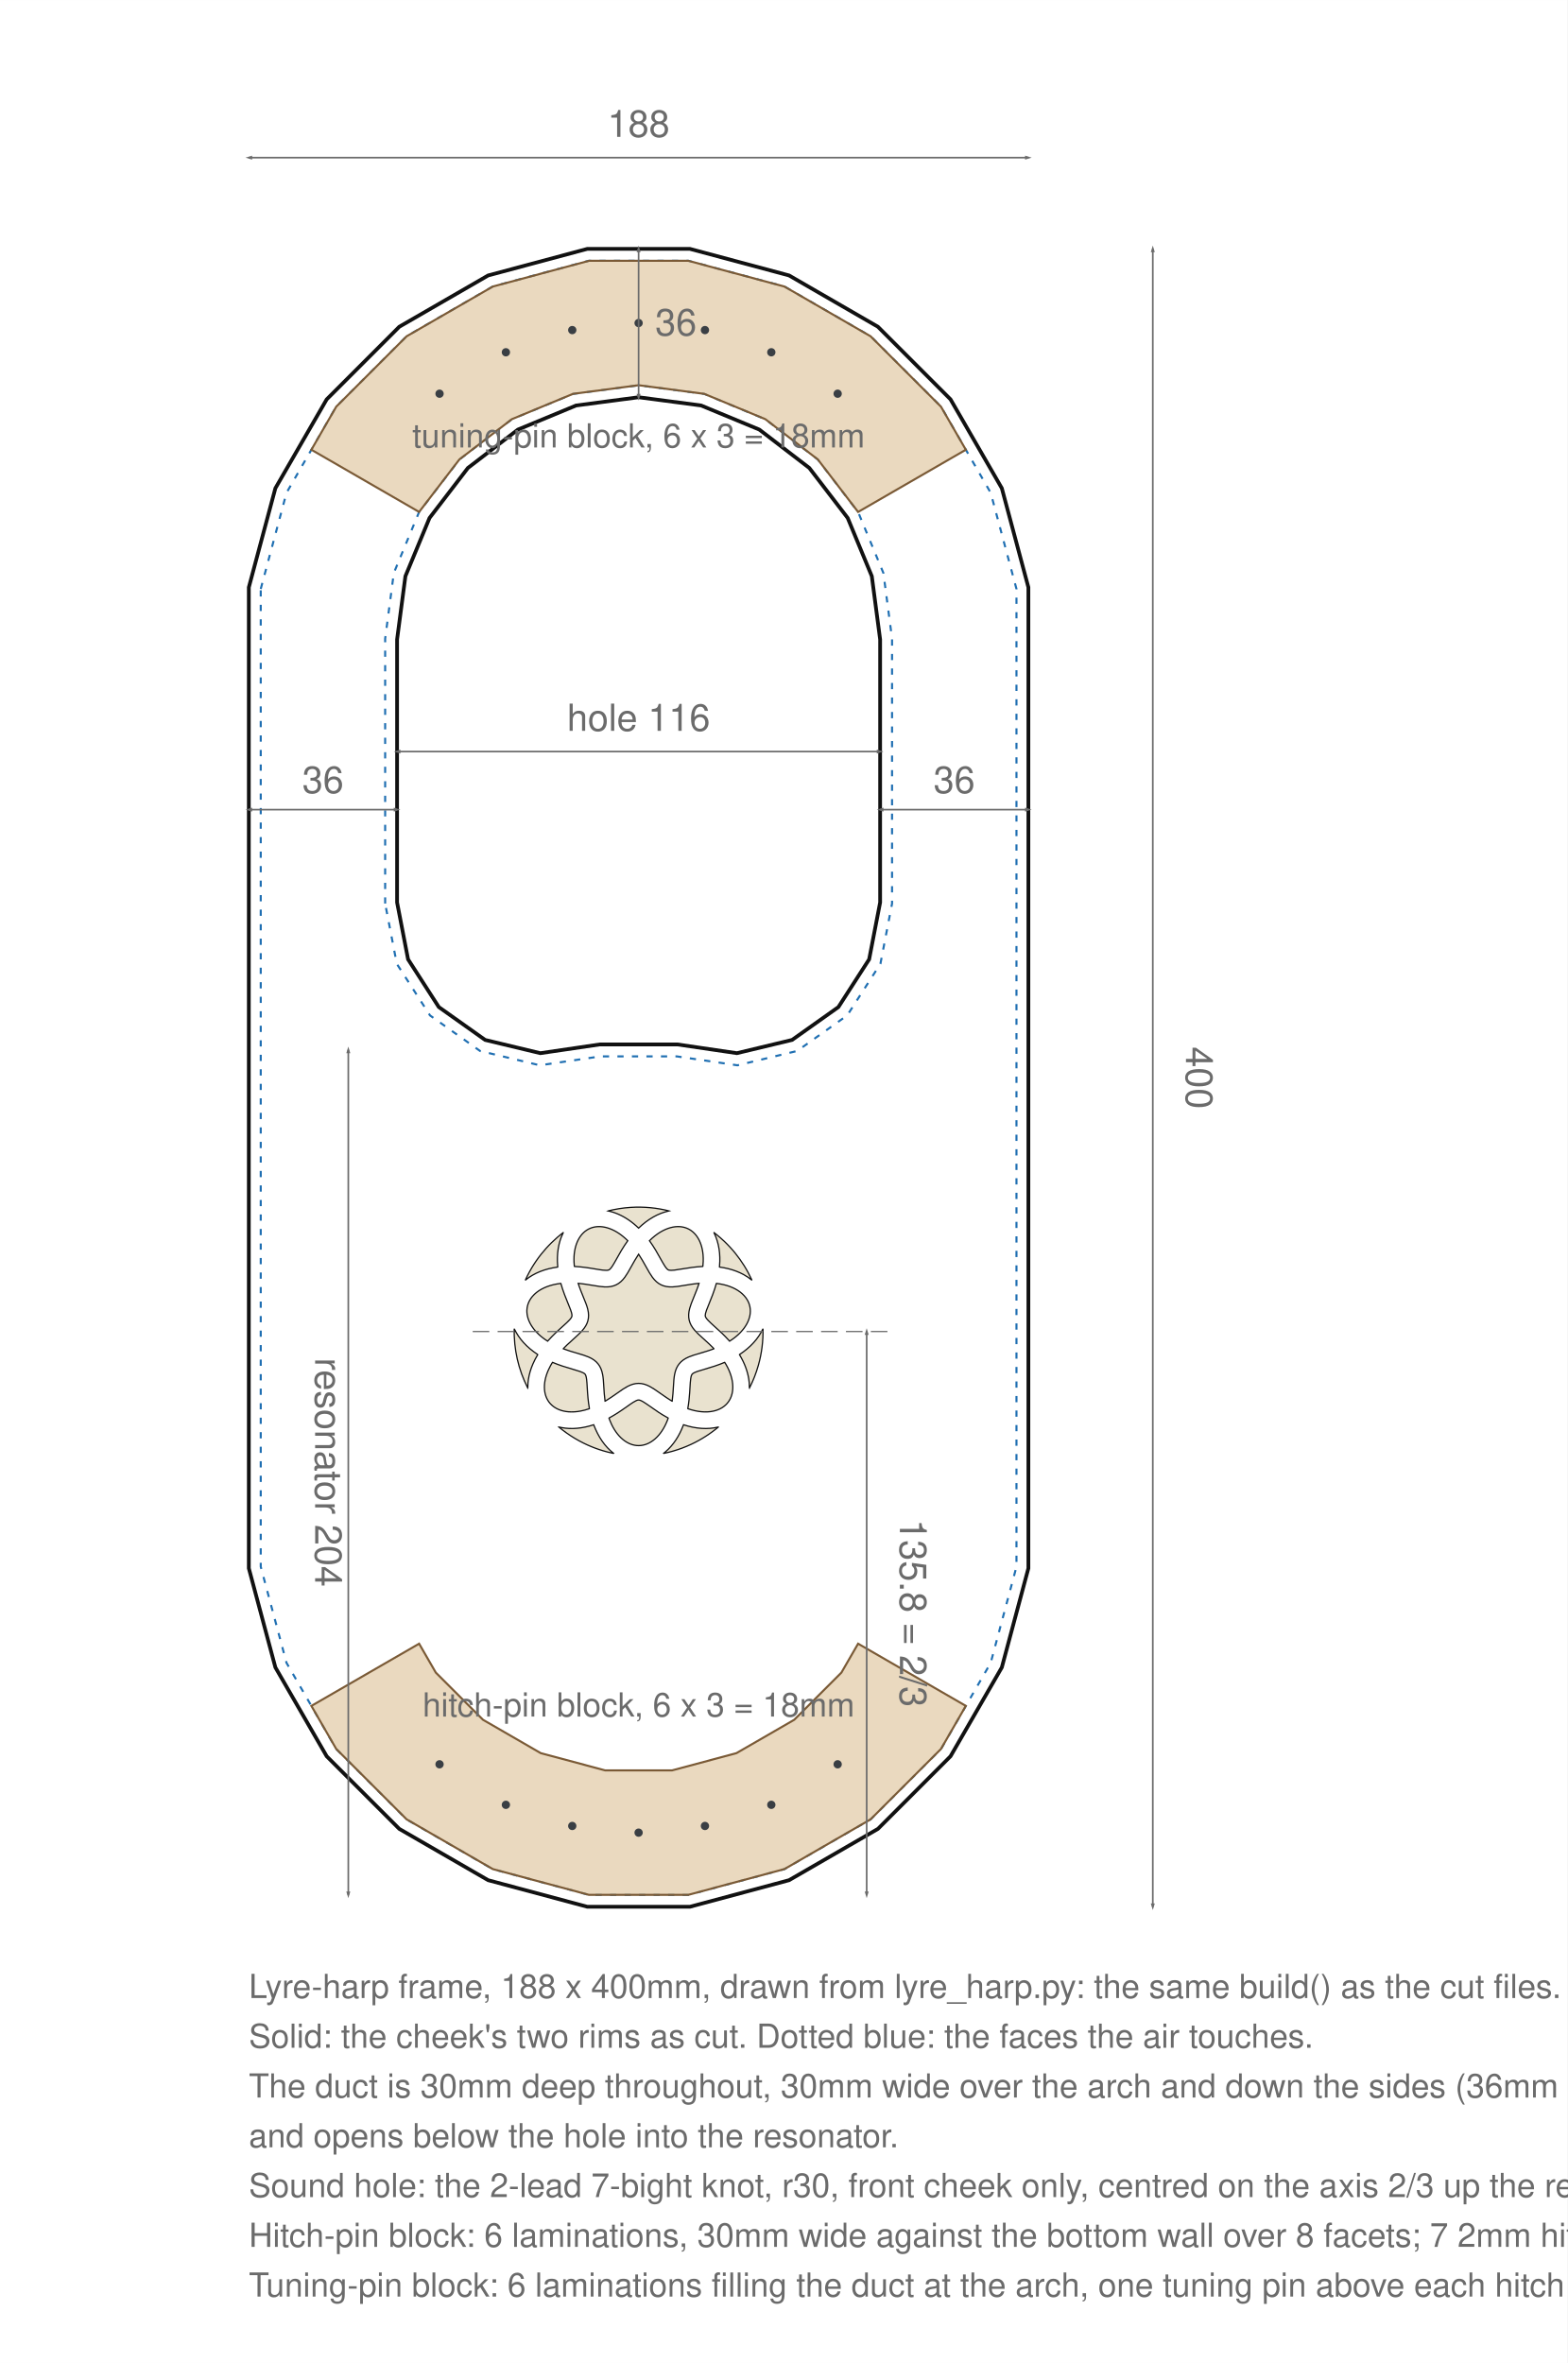
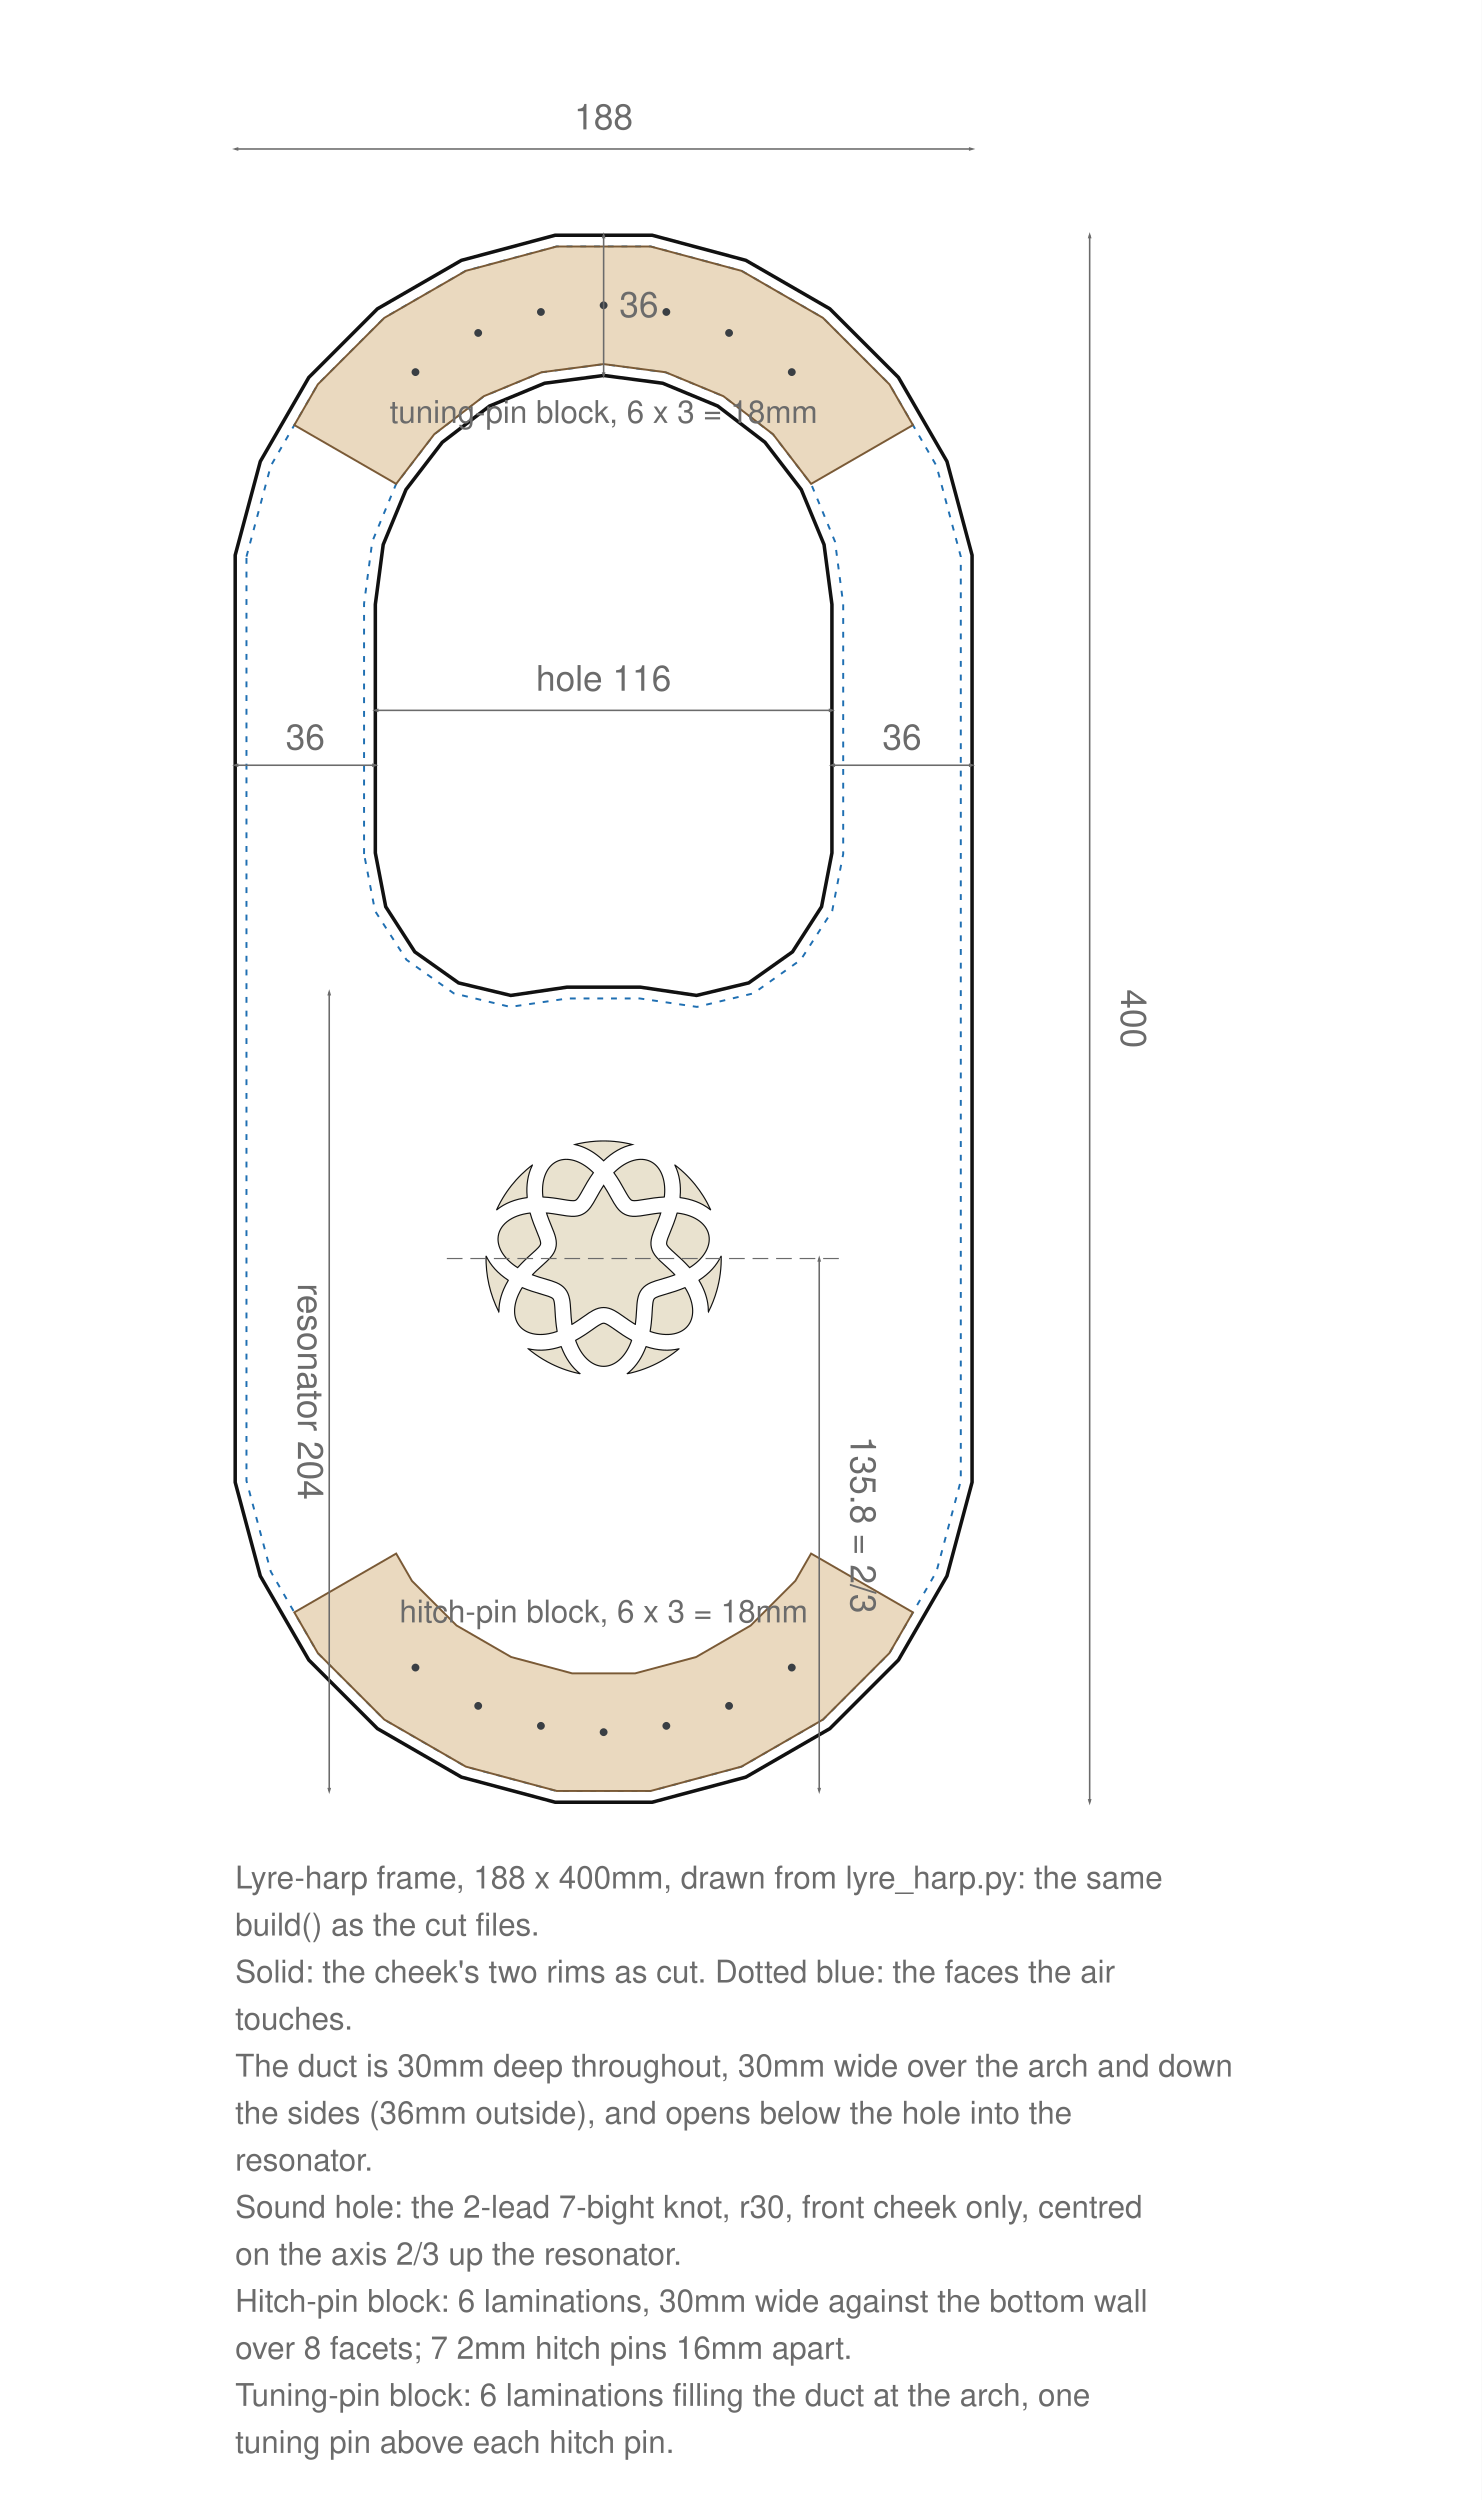
- <svg xmlns="http://www.w3.org/2000/svg" width="378.0mm" height="569.8mm" viewBox="-153.99 -153.99 377.98 569.75" font-family="Helvetica, Arial, sans-serif" font-size="9" fill="#6b6b6b">
+ <svg xmlns="http://www.w3.org/2000/svg" width="378.0mm" height="637.8mm" viewBox="-153.99 -153.99 377.98 637.75" font-family="Helvetica, Arial, sans-serif" font-size="9" fill="#6b6b6b">
  <defs>
    <marker id="ar" viewBox="0 0 10 10" refX="5" refY="5" markerWidth="4" markerHeight="4" orient="auto-start-reverse">
      <path d="M0,2 L10,5 L0,8 z" fill="#6b6b6b" />
    </marker>
  </defs>
-   <rect x="-153.99" y="-153.99" width="377.98" height="569.75" fill="#ffffff" />
+   <rect x="-153.99" y="-153.99" width="377.98" height="637.75" fill="#ffffff" />
  <path d="M -93.990,-12.374 L -87.585,-36.279 L -75.211,-57.711 L -57.711,-75.211 L -36.279,-87.585 L -12.374,-93.990 L 12.374,-93.990 L 36.279,-87.585 L 57.711,-75.211 L 75.211,-57.711 L 87.585,-36.279 L 93.990,-12.374 L 93.990,224.144 L 87.585,248.049 L 75.211,269.481 L 57.711,286.981 L 36.279,299.355 L 12.374,305.760 L -12.374,305.760 L -36.279,299.355 L -57.711,286.981 L -75.211,269.481 L -87.585,248.049 L -93.990,224.144 L -93.990,-12.374 Z" fill="none" stroke="#111" stroke-width="0.9" />
  <path d="M -58.240,63.597 L -58.240,0.188 L -56.231,-15.067 L -50.416,-29.108 L -41.164,-41.164 L -29.108,-50.416 L -15.067,-56.231 L -0.000,-58.215 L 15.067,-56.231 L 29.108,-50.416 L 41.164,-41.164 L 50.416,-29.108 L 56.231,-15.067 L 58.240,0.188 L 58.240,63.597 L 55.591,77.315 L 48.177,88.825 L 37.010,96.747 L 23.697,99.942 L 9.393,97.839 L -9.393,97.839 L -23.697,99.942 L -37.010,96.747 L -48.177,88.825 L -55.591,77.315 L -58.240,63.597 Z" fill="none" stroke="#111" stroke-width="0.9" />
  <path d="M -91.115,-11.995 L -84.905,-35.169 L -72.910,-55.946 L -55.946,-72.910 L -35.169,-84.905 L -11.995,-91.115 L 11.995,-91.115 L 35.169,-84.905 L 55.946,-72.910 L 72.910,-55.946 L 84.905,-35.169 L 91.115,-11.995 L 91.115,223.766 L 84.905,246.939 L 72.910,267.716 L 55.946,284.680 L 35.169,296.676 L 11.995,302.885 L -11.995,302.885 L -35.169,296.676 L -55.946,284.680 L -72.910,267.716 L -84.905,246.939 L -91.115,223.766 L -91.115,-11.995 Z" fill="none" stroke="#1f6fb2" stroke-width="0.5" stroke-dasharray="1.5 2" />
  <path d="M -61.115,63.872 L -61.115,-0.000 L -59.032,-15.818 L -52.927,-30.557 L -43.215,-43.215 L -30.557,-52.927 L -15.818,-59.032 L -0.000,-61.115 L 15.818,-59.032 L 30.557,-52.927 L 43.215,-43.215 L 52.927,-30.557 L 59.032,-15.818 L 61.115,-0.000 L 61.115,63.872 L 58.308,78.405 L 50.293,90.848 L 38.221,99.413 L 23.828,102.867 L 9.183,100.714 L -9.183,100.714 L -23.828,102.867 L -38.221,99.413 L -50.293,90.848 L -58.308,78.405 L -61.115,63.872 Z" fill="none" stroke="#1f6fb2" stroke-width="0.5" stroke-dasharray="1.5 2" />
  <path d="M 29.989,166.368 L 29.998,167.430 L 29.962,168.573 L 29.883,169.715 L 29.759,170.858 L 29.599,171.955 L 29.396,173.053 L 29.151,174.150 L 28.862,175.247 L 28.438,176.618 L 27.940,177.990 L 27.383,179.319 L 26.743,180.659 L 26.716,180.595 L 26.671,179.407 L 26.559,178.493 L 26.423,177.767 L 26.256,177.075 L 26.040,176.344 L 25.785,175.613 L 25.508,174.927 L 25.196,174.241 L 24.800,173.464 L 24.329,172.641 L 24.339,172.595 L 25.280,171.941 L 26.188,171.224 L 27.000,170.493 L 27.749,169.721 L 28.409,168.938 L 29.007,168.115 L 29.531,167.262 L 29.978,166.424 L 29.989,166.368 Z" fill="#e9e2cf" stroke="#111" stroke-width="0.3" />
  <path d="M 27.246,154.507 L 27.280,154.584 L 27.246,154.621 L 26.331,153.942 L 25.276,153.304 L 24.457,152.895 L 23.589,152.528 L 22.629,152.193 L 21.623,151.911 L 20.617,151.693 L 19.520,151.517 L 19.500,151.475 L 19.581,150.150 L 19.580,149.190 L 19.519,148.138 L 19.395,147.133 L 19.202,146.127 L 18.946,145.167 L 18.629,144.253 L 18.240,143.365 L 18.182,143.247 L 18.194,143.220 L 18.240,143.246 L 18.823,143.704 L 19.749,144.481 L 20.663,145.314 L 21.351,145.990 L 22.034,146.705 L 22.674,147.420 L 23.314,148.184 L 24.426,149.647 L 25.463,151.201 L 25.958,152.024 L 26.417,152.847 L 27.246,154.507 Z" fill="#e9e2cf" stroke="#111" stroke-width="0.3" />
  <path d="M 26.926,161.707 L 26.940,162.218 L 26.908,162.721 L 26.830,163.224 L 26.709,163.727 L 26.527,164.275 L 26.314,164.778 L 26.056,165.281 L 25.753,165.784 L 25.417,166.266 L 25.038,166.744 L 24.594,167.240 L 24.137,167.695 L 23.634,168.145 L 23.104,168.573 L 22.537,168.987 L 21.943,169.380 L 20.937,168.311 L 20.100,167.475 L 17.417,165.015 L 16.756,164.367 L 16.434,164.001 L 16.209,163.681 L 16.091,163.413 L 16.067,163.178 L 16.140,162.675 L 16.361,161.944 L 17.865,158.150 L 18.349,156.778 L 18.743,155.479 L 18.789,155.459 L 19.657,155.584 L 20.480,155.751 L 21.257,155.956 L 21.989,156.199 L 22.720,156.499 L 23.360,156.816 L 23.954,157.166 L 24.509,157.555 L 25.006,157.970 L 25.463,158.428 L 25.872,158.927 L 26.205,159.430 L 26.488,159.978 L 26.697,160.527 L 26.848,161.121 L 26.926,161.707 Z" fill="#e9e2cf" stroke="#111" stroke-width="0.3" />
  <path d="M 22.674,179.628 L 22.715,180.275 L 22.705,180.870 L 22.647,181.464 L 22.545,182.013 L 22.390,182.561 L 22.195,183.064 L 21.965,183.521 L 21.675,183.978 L 21.350,184.390 L 20.983,184.769 L 20.571,185.116 L 20.114,185.430 L 19.611,185.707 L 19.109,185.927 L 18.560,186.114 L 17.966,186.263 L 17.280,186.376 L 16.594,186.433 L 15.863,186.440 L 15.086,186.392 L 14.309,186.291 L 13.531,186.140 L 12.709,185.930 L 11.886,185.669 L 11.862,185.624 L 12.024,184.618 L 12.156,183.567 L 12.312,181.784 L 12.461,179.407 L 12.568,178.401 L 12.644,177.990 L 12.735,177.670 L 12.846,177.430 L 12.989,177.258 L 13.166,177.125 L 13.417,176.984 L 14.126,176.691 L 18.331,175.400 L 19.566,174.965 L 20.754,174.490 L 21.061,174.973 L 21.458,175.704 L 21.783,176.390 L 22.061,177.075 L 22.279,177.715 L 22.455,178.355 L 22.587,178.995 L 22.674,179.628 Z" fill="#e9e2cf" stroke="#111" stroke-width="0.3" />
  <path d="M 19.200,190.092 L 19.213,190.104 L 18.766,190.470 L 17.829,191.192 L 17.006,191.778 L 16.153,192.344 L 15.314,192.861 L 14.459,193.350 L 13.577,193.816 L 12.709,194.239 L 11.611,194.726 L 10.514,195.161 L 9.417,195.548 L 8.274,195.900 L 7.131,196.204 L 6.080,196.438 L 6.046,196.413 L 6.537,196.012 L 7.190,195.407 L 7.831,194.721 L 8.426,193.990 L 8.978,193.213 L 9.489,192.390 L 9.959,191.521 L 10.368,190.653 L 10.834,189.536 L 11.931,189.865 L 13.029,190.123 L 14.126,190.307 L 15.177,190.412 L 16.229,190.444 L 17.234,190.400 L 18.194,190.286 L 19.200,190.092 Z" fill="#e9e2cf" stroke="#111" stroke-width="0.3" />
  <path d="M 18.149,171.215 L 17.554,171.439 L 16.549,171.773 L 13.257,172.762 L 12.069,173.202 L 11.383,173.535 L 10.766,173.921 L 10.240,174.352 L 9.783,174.845 L 9.408,175.384 L 9.097,175.996 L 8.858,176.664 L 8.674,177.441 L 8.580,178.035 L 8.505,178.721 L 8.277,182.104 L 8.091,183.845 L 8.046,183.837 L 7.678,183.613 L 6.687,182.973 L 3.749,180.940 L 2.697,180.311 L 2.011,179.987 L 1.326,179.749 L 0.640,179.607 L -0.000,179.564 L -0.640,179.607 L -1.326,179.749 L -2.011,179.987 L -2.697,180.311 L -3.749,180.940 L -6.687,182.973 L -7.678,183.613 L -8.046,183.837 L -8.091,183.845 L -8.277,182.104 L -8.505,178.721 L -8.580,178.035 L -8.674,177.441 L -8.858,176.664 L -9.097,175.996 L -9.408,175.384 L -9.783,174.845 L -10.240,174.352 L -10.766,173.921 L -11.383,173.535 L -12.069,173.202 L -13.257,172.762 L -16.503,171.788 L -18.150,171.224 L -18.145,171.178 L -17.280,170.312 L -14.537,167.798 L -14.021,167.293 L -13.594,166.835 L -13.120,166.251 L -12.752,165.693 L -12.472,165.144 L -12.256,164.550 L -12.111,163.864 L -12.066,163.178 L -12.118,162.447 L -12.279,161.624 L -12.449,161.030 L -12.686,160.344 L -14.003,157.053 L -14.373,156.047 L -14.562,155.453 L -13.989,155.497 L -12.891,155.637 L -9.417,156.186 L -8.183,156.299 L -7.406,156.293 L -6.720,156.214 L -6.039,156.047 L -5.440,155.810 L -4.846,155.472 L -4.297,155.049 L -3.794,154.548 L -3.307,153.944 L -2.606,152.873 L -0.932,149.921 L -0.000,148.418 L 0.932,149.921 L 2.606,152.873 L 3.307,153.944 L 3.794,154.548 L 4.297,155.049 L 4.846,155.472 L 5.440,155.810 L 6.039,156.047 L 6.720,156.214 L 7.406,156.293 L 8.183,156.299 L 9.417,156.186 L 12.891,155.637 L 13.989,155.497 L 14.562,155.453 L 14.373,156.047 L 14.003,157.053 L 12.703,160.298 L 12.315,161.487 L 12.145,162.264 L 12.072,162.950 L 12.085,163.635 L 12.185,164.275 L 12.378,164.915 L 12.649,165.510 L 13.029,166.124 L 13.514,166.744 L 14.354,167.623 L 17.038,170.081 L 17.924,170.950 L 18.145,171.178 L 18.149,171.215 Z" fill="#e9e2cf" stroke="#111" stroke-width="0.3" />
  <path d="M 15.543,148.589 L 15.584,149.373 L 15.579,150.150 L 15.503,151.247 L 15.492,151.338 L 15.451,151.370 L 14.217,151.455 L 12.891,151.601 L 8.594,152.257 L 7.817,152.305 L 7.314,152.253 L 7.086,152.157 L 6.868,151.978 L 6.628,151.704 L 6.334,151.293 L 5.860,150.515 L 4.090,147.407 L 3.431,146.355 L 2.778,145.395 L 2.615,145.167 L 3.242,144.573 L 3.892,144.024 L 4.566,143.521 L 5.211,143.101 L 5.897,142.718 L 6.537,142.417 L 7.131,142.187 L 7.680,142.017 L 8.274,141.880 L 8.823,141.798 L 9.371,141.760 L 9.920,141.770 L 10.423,141.824 L 10.926,141.925 L 11.383,142.061 L 11.840,142.244 L 12.251,142.455 L 12.663,142.716 L 13.074,143.036 L 13.440,143.378 L 13.774,143.750 L 14.086,144.161 L 14.378,144.618 L 14.646,145.121 L 14.869,145.624 L 15.069,146.173 L 15.230,146.721 L 15.366,147.315 L 15.473,147.955 L 15.543,148.589 Z" fill="#e9e2cf" stroke="#111" stroke-width="0.3" />
  <path d="M 7.314,137.985 L 6.309,138.250 L 5.394,138.564 L 4.434,138.979 L 3.527,139.453 L 2.606,140.018 L 1.727,140.641 L 0.824,141.373 L -0.000,142.127 L -0.564,141.601 L -1.149,141.098 L -1.783,140.599 L -2.377,140.172 L -2.988,139.773 L -3.611,139.405 L -4.251,139.068 L -4.891,138.771 L -5.486,138.529 L -6.116,138.310 L -6.720,138.133 L -7.329,137.990 L -7.177,137.935 L -6.217,137.715 L -4.754,137.443 L -3.337,137.250 L -1.920,137.126 L -0.731,137.073 L 0.457,137.067 L 1.646,137.109 L 2.789,137.194 L 3.977,137.329 L 5.166,137.512 L 6.446,137.765 L 7.314,137.985 Z" fill="#e9e2cf" stroke="#111" stroke-width="0.3" />
  <path d="M 7.131,187.940 L 6.931,188.504 L 6.620,189.235 L 6.308,189.875 L 5.978,190.470 L 5.623,191.035 L 5.244,191.567 L 4.836,192.070 L 4.413,192.527 L 3.977,192.937 L 3.526,193.304 L 3.063,193.625 L 2.592,193.898 L 2.103,194.130 L 1.600,194.314 L 1.097,194.447 L 0.594,194.530 L 0.091,194.563 L -0.411,194.548 L -0.914,194.483 L -1.417,194.368 L -1.920,194.203 L -2.377,194.006 L -2.880,193.737 L -3.337,193.441 L -3.794,193.092 L -4.251,192.686 L -4.674,192.253 L -5.074,191.784 L -5.477,191.247 L -5.840,190.698 L -6.186,190.104 L -6.491,189.510 L -6.949,188.458 L -7.136,187.955 L -7.114,187.910 L -6.034,187.295 L -4.891,186.580 L -3.876,185.898 L -1.966,184.560 L -1.280,184.110 L -0.594,183.732 L -0.320,183.623 L -0.091,183.570 L 0.137,183.576 L 0.411,183.655 L 0.777,183.821 L 1.189,184.054 L 1.920,184.529 L 4.846,186.551 L 5.806,187.157 L 7.114,187.910 L 7.131,187.940 Z" fill="#e9e2cf" stroke="#111" stroke-width="0.3" />
  <path d="M -2.651,145.129 L -2.615,145.167 L -3.401,146.310 L -4.200,147.590 L -5.833,150.470 L -6.304,151.247 L -6.592,151.658 L -6.857,151.967 L -7.086,152.157 L -7.269,152.241 L -7.497,152.287 L -7.771,152.305 L -8.549,152.262 L -9.326,152.159 L -11.657,151.778 L -12.891,151.601 L -14.217,151.455 L -15.451,151.370 L -15.492,151.338 L -15.497,151.305 L -15.570,150.378 L -15.587,149.647 L -15.568,148.961 L -15.518,148.321 L -15.432,147.681 L -15.318,147.087 L -15.168,146.493 L -14.991,145.944 L -14.773,145.395 L -14.530,144.893 L -14.263,144.429 L -13.953,143.978 L -13.623,143.574 L -13.259,143.201 L -12.891,142.886 L -12.480,142.594 L -12.069,142.356 L -11.611,142.146 L -11.154,141.987 L -10.697,141.873 L -10.194,141.794 L -9.691,141.760 L -9.143,141.770 L -8.594,141.827 L -8.046,141.927 L -7.497,142.069 L -6.949,142.253 L -6.400,142.477 L -5.851,142.741 L -5.303,143.046 L -4.754,143.393 L -4.248,143.750 L -3.703,144.177 L -3.154,144.652 L -2.651,145.129 Z" fill="#e9e2cf" stroke="#111" stroke-width="0.3" />
  <path d="M -6.080,196.386 L -6.046,196.413 L -6.080,196.438 L -6.126,196.432 L -7.406,196.136 L -8.503,195.834 L -9.565,195.498 L -10.514,195.161 L -11.474,194.783 L -12.389,194.387 L -13.303,193.953 L -14.354,193.407 L -15.414,192.801 L -16.436,192.161 L -17.438,191.475 L -18.331,190.812 L -19.213,190.104 L -19.154,190.095 L -18.514,190.231 L -17.646,190.360 L -16.731,190.431 L -15.771,190.439 L -14.811,190.384 L -13.851,190.268 L -12.846,190.085 L -11.840,189.840 L -10.834,189.536 L -10.328,190.744 L -9.889,191.658 L -9.354,192.618 L -8.792,193.487 L -8.176,194.310 L -7.501,195.087 L -6.811,195.768 L -6.080,196.386 Z" fill="#e9e2cf" stroke="#111" stroke-width="0.3" />
  <path d="M -11.886,185.490 L -11.862,185.624 L -11.888,185.670 L -12.983,186.006 L -14.034,186.243 L -14.766,186.357 L -15.497,186.425 L -16.229,186.444 L -16.914,186.413 L -17.509,186.345 L -18.103,186.233 L -18.651,186.086 L -19.200,185.891 L -19.703,185.661 L -20.160,185.401 L -20.571,185.116 L -20.983,184.769 L -21.349,184.392 L -21.642,184.024 L -21.912,183.613 L -22.153,183.155 L -22.342,182.698 L -22.499,182.195 L -22.610,181.693 L -22.685,181.144 L -22.715,180.595 L -22.704,180.001 L -22.649,179.407 L -22.554,178.813 L -22.421,178.218 L -22.236,177.578 L -22.027,176.984 L -21.762,176.344 L -21.266,175.338 L -20.926,174.744 L -20.754,174.490 L -19.566,174.965 L -18.331,175.400 L -14.126,176.691 L -13.417,176.984 L -13.166,177.125 L -12.983,177.264 L -12.839,177.441 L -12.720,177.715 L -12.624,178.081 L -12.548,178.538 L -12.458,179.453 L -12.312,181.784 L -12.208,183.064 L -12.068,184.298 L -11.886,185.490 Z" fill="#e9e2cf" stroke="#111" stroke-width="0.3" />
  <path d="M -16.091,162.918 L -16.069,163.270 L -16.137,163.542 L -16.330,163.864 L -16.640,164.242 L -17.371,164.972 L -19.246,166.671 L -20.148,167.521 L -20.969,168.344 L -21.943,169.380 L -22.537,168.987 L -23.086,168.587 L -23.615,168.161 L -24.091,167.738 L -24.544,167.293 L -24.961,166.835 L -25.332,166.378 L -25.691,165.877 L -25.978,165.418 L -26.248,164.915 L -26.473,164.413 L -26.654,163.910 L -26.791,163.407 L -26.885,162.904 L -26.934,162.401 L -26.939,161.944 L -26.886,161.350 L -26.764,160.755 L -26.565,160.161 L -26.308,159.613 L -25.970,159.064 L -25.600,158.584 L -25.143,158.099 L -24.626,157.647 L -24.046,157.226 L -23.406,156.840 L -22.732,156.504 L -22.034,156.216 L -21.257,155.956 L -20.480,155.751 L -19.657,155.584 L -18.789,155.459 L -18.743,155.479 L -18.349,156.778 L -17.865,158.150 L -16.410,161.807 L -16.199,162.447 L -16.091,162.918 Z" fill="#e9e2cf" stroke="#111" stroke-width="0.3" />
  <path d="M -18.194,143.220 L -18.182,143.247 L -18.646,144.298 L -18.932,145.121 L -19.192,146.081 L -19.388,147.087 L -19.515,148.093 L -19.579,149.144 L -19.581,150.150 L -19.500,151.475 L -19.520,151.517 L -20.663,151.702 L -21.714,151.934 L -22.766,152.237 L -23.771,152.600 L -24.686,153.002 L -25.600,153.486 L -26.423,154.004 L -27.200,154.584 L -27.246,154.621 L -27.280,154.584 L -26.834,153.651 L -26.293,152.618 L -25.715,151.613 L -25.202,150.790 L -24.651,149.967 L -24.091,149.187 L -23.497,148.413 L -22.299,146.995 L -21.662,146.310 L -20.984,145.624 L -19.591,144.344 L -18.823,143.704 L -18.194,143.220 Z" fill="#e9e2cf" stroke="#111" stroke-width="0.3" />
  <path d="M -24.366,172.578 L -24.329,172.641 L -24.960,173.767 L -25.488,174.881 L -25.852,175.795 L -26.153,176.710 L -26.402,177.670 L -26.580,178.630 L -26.679,179.498 L -26.716,180.595 L -26.743,180.659 L -27.525,178.995 L -28.215,177.258 L -28.797,175.475 L -29.257,173.699 L -29.614,171.864 L -29.852,170.035 L -29.980,168.161 L -30.000,167.201 L -29.989,166.368 L -29.978,166.424 L -29.531,167.262 L -29.007,168.115 L -28.409,168.938 L -27.749,169.721 L -27.000,170.493 L -26.194,171.218 L -25.322,171.910 L -24.366,172.578 Z" fill="#e9e2cf" stroke="#111" stroke-width="0.3" />
  <path d="M 78.908,257.328 L 72.910,267.716 L 55.946,284.680 L 35.169,296.676 L 11.995,302.885 L -11.995,302.885 L -35.169,296.676 L -55.946,284.680 L -72.910,267.716 L -78.908,257.328 L -52.927,242.328 L -48.904,249.296 L -37.525,260.674 L -23.589,268.720 L -8.046,272.885 L 8.046,272.885 L 23.589,268.720 L 37.525,260.674 L 48.904,249.296 L 52.927,242.328 L 78.908,257.328 Z" fill="#d8b98b" fill-opacity="0.55" stroke="#7a5a36" stroke-width="0.5" />
  <path d="M 78.908,-45.557 L 72.910,-55.946 L 55.946,-72.910 L 35.169,-84.905 L 11.995,-91.115 L -11.995,-91.115 L -35.169,-84.905 L -55.946,-72.910 L -72.910,-55.946 L -78.908,-45.557 L -52.927,-30.557 L -43.215,-43.215 L -30.557,-52.927 L -15.818,-59.032 L -0.000,-61.115 L 15.818,-59.032 L 30.557,-52.927 L 43.215,-43.215 L 52.927,-30.557 L 78.908,-45.557 Z" fill="#d8b98b" fill-opacity="0.55" stroke="#7a5a36" stroke-width="0.5" />
  <circle cx="48.00" cy="271.41" r="1" fill="#3a3f44" />
  <circle cx="32.00" cy="281.18" r="1" fill="#3a3f44" />
  <circle cx="16.00" cy="286.28" r="1" fill="#3a3f44" />
  <circle cx="-0.00" cy="287.89" r="1" fill="#3a3f44" />
  <circle cx="-16.00" cy="286.28" r="1" fill="#3a3f44" />
  <circle cx="-32.00" cy="281.18" r="1" fill="#3a3f44" />
  <circle cx="-48.00" cy="271.41" r="1" fill="#3a3f44" />
  <circle cx="48.00" cy="-59.07" r="1" fill="#3a3f44" />
  <circle cx="32.00" cy="-69.06" r="1" fill="#3a3f44" />
  <circle cx="16.00" cy="-74.41" r="1" fill="#3a3f44" />
  <circle cx="-0.00" cy="-76.11" r="1" fill="#3a3f44" />
  <circle cx="-16.00" cy="-74.41" r="1" fill="#3a3f44" />
  <circle cx="-32.00" cy="-69.06" r="1" fill="#3a3f44" />
  <circle cx="-48.00" cy="-59.07" r="1" fill="#3a3f44" />
  <text x="0.00" y="-46.11" text-anchor="middle" font-size="8">tuning-pin block, 6 x 3 = 18mm</text>
  <text x="0.00" y="259.89" text-anchor="middle" font-size="8">hitch-pin block, 6 x 3 = 18mm</text>
  <line x1="-93.99" y1="-115.99" x2="93.99" y2="-115.99" stroke="#6b6b6b" stroke-width="0.4" marker-start="url(#ar)" marker-end="url(#ar)" />
  <text x="0.00" y="-120.99" text-anchor="middle">188</text>
  <line x1="123.99" y1="-93.99" x2="123.99" y2="305.76" stroke="#6b6b6b" stroke-width="0.4" marker-start="url(#ar)" marker-end="url(#ar)" />
  <text x="131.99" y="105.89" text-anchor="middle" transform="rotate(90 131.99 105.89)">400</text>
  <line x1="-58.24" y1="27.22" x2="58.24" y2="27.22" stroke="#6b6b6b" stroke-width="0.4" marker-start="url(#ar)" marker-end="url(#ar)" />
  <text x="0.00" y="22.22" text-anchor="middle">hole 116</text>
  <line x1="-93.99" y1="41.22" x2="-58.24" y2="41.22" stroke="#6b6b6b" stroke-width="0.4" marker-start="url(#ar)" marker-end="url(#ar)" />
  <text x="-76.11" y="37.22" text-anchor="middle">36</text>
  <line x1="58.24" y1="41.22" x2="93.99" y2="41.22" stroke="#6b6b6b" stroke-width="0.4" marker-start="url(#ar)" marker-end="url(#ar)" />
  <text x="76.11" y="37.22" text-anchor="middle">36</text>
  <line x1="0.00" y1="-93.99" x2="0.00" y2="-58.22" stroke="#6b6b6b" stroke-width="0.4" marker-start="url(#ar)" marker-end="url(#ar)" />
  <text x="9.00" y="-73.10" text-anchor="middle">36</text>
  <line x1="-70.00" y1="99.15" x2="-70.00" y2="302.89" stroke="#6b6b6b" stroke-width="0.4" marker-start="url(#ar)" marker-end="url(#ar)" />
  <text x="-78.00" y="201.02" text-anchor="middle" transform="rotate(90 -78.00 201.02)">resonator 204</text>
  <line x1="55.00" y1="167.06" x2="55.00" y2="302.89" stroke="#6b6b6b" stroke-width="0.4" marker-start="url(#ar)" marker-end="url(#ar)" />
  <text x="63.00" y="234.97" text-anchor="middle" transform="rotate(90 63.00 234.97)">135.8 = 2/3</text>
  <line x1="-40.00" y1="167.06" x2="60.00" y2="167.06" stroke="#6b6b6b" stroke-width="0.3" stroke-dasharray="4 2" />
-   <text x="-93.99" y="327.76" font-size="8">Lyre-harp frame, 188 x 400mm, drawn from lyre_harp.py: the same build() as the cut files.</text>
-   <text x="-93.99" y="339.76" font-size="8">Solid: the cheek's two rims as cut. Dotted blue: the faces the air touches.</text>
-   <text x="-93.99" y="351.76" font-size="8">The duct is 30mm deep throughout, 30mm wide over the arch and down the sides (36mm outside),</text>
-   <text x="-93.99" y="363.76" font-size="8">and opens below the hole into the resonator.</text>
-   <text x="-93.99" y="375.76" font-size="8">Sound hole: the 2-lead 7-bight knot, r30, front cheek only, centred on the axis 2/3 up the resonator.</text>
-   <text x="-93.99" y="387.76" font-size="8">Hitch-pin block: 6 laminations, 30mm wide against the bottom wall over 8 facets; 7 2mm hitch pins 16mm apart.</text>
-   <text x="-93.99" y="399.76" font-size="8">Tuning-pin block: 6 laminations filling the duct at the arch, one tuning pin above each hitch pin.</text>
+   <text x="-93.99" y="327.76" font-size="8">Lyre-harp frame, 188 x 400mm, drawn from lyre_harp.py: the same</text>
+   <text x="-93.99" y="339.76" font-size="8">build() as the cut files.</text>
+   <text x="-93.99" y="351.76" font-size="8">Solid: the cheek's two rims as cut. Dotted blue: the faces the air</text>
+   <text x="-93.99" y="363.76" font-size="8">touches.</text>
+   <text x="-93.99" y="375.76" font-size="8">The duct is 30mm deep throughout, 30mm wide over the arch and down</text>
+   <text x="-93.99" y="387.76" font-size="8">the sides (36mm outside), and opens below the hole into the</text>
+   <text x="-93.99" y="399.76" font-size="8">resonator.</text>
+   <text x="-93.99" y="411.76" font-size="8">Sound hole: the 2-lead 7-bight knot, r30, front cheek only, centred</text>
+   <text x="-93.99" y="423.76" font-size="8">on the axis 2/3 up the resonator.</text>
+   <text x="-93.99" y="435.76" font-size="8">Hitch-pin block: 6 laminations, 30mm wide against the bottom wall</text>
+   <text x="-93.99" y="447.76" font-size="8">over 8 facets; 7 2mm hitch pins 16mm apart.</text>
+   <text x="-93.99" y="459.76" font-size="8">Tuning-pin block: 6 laminations filling the duct at the arch, one</text>
+   <text x="-93.99" y="471.76" font-size="8">tuning pin above each hitch pin.</text>
</svg>
